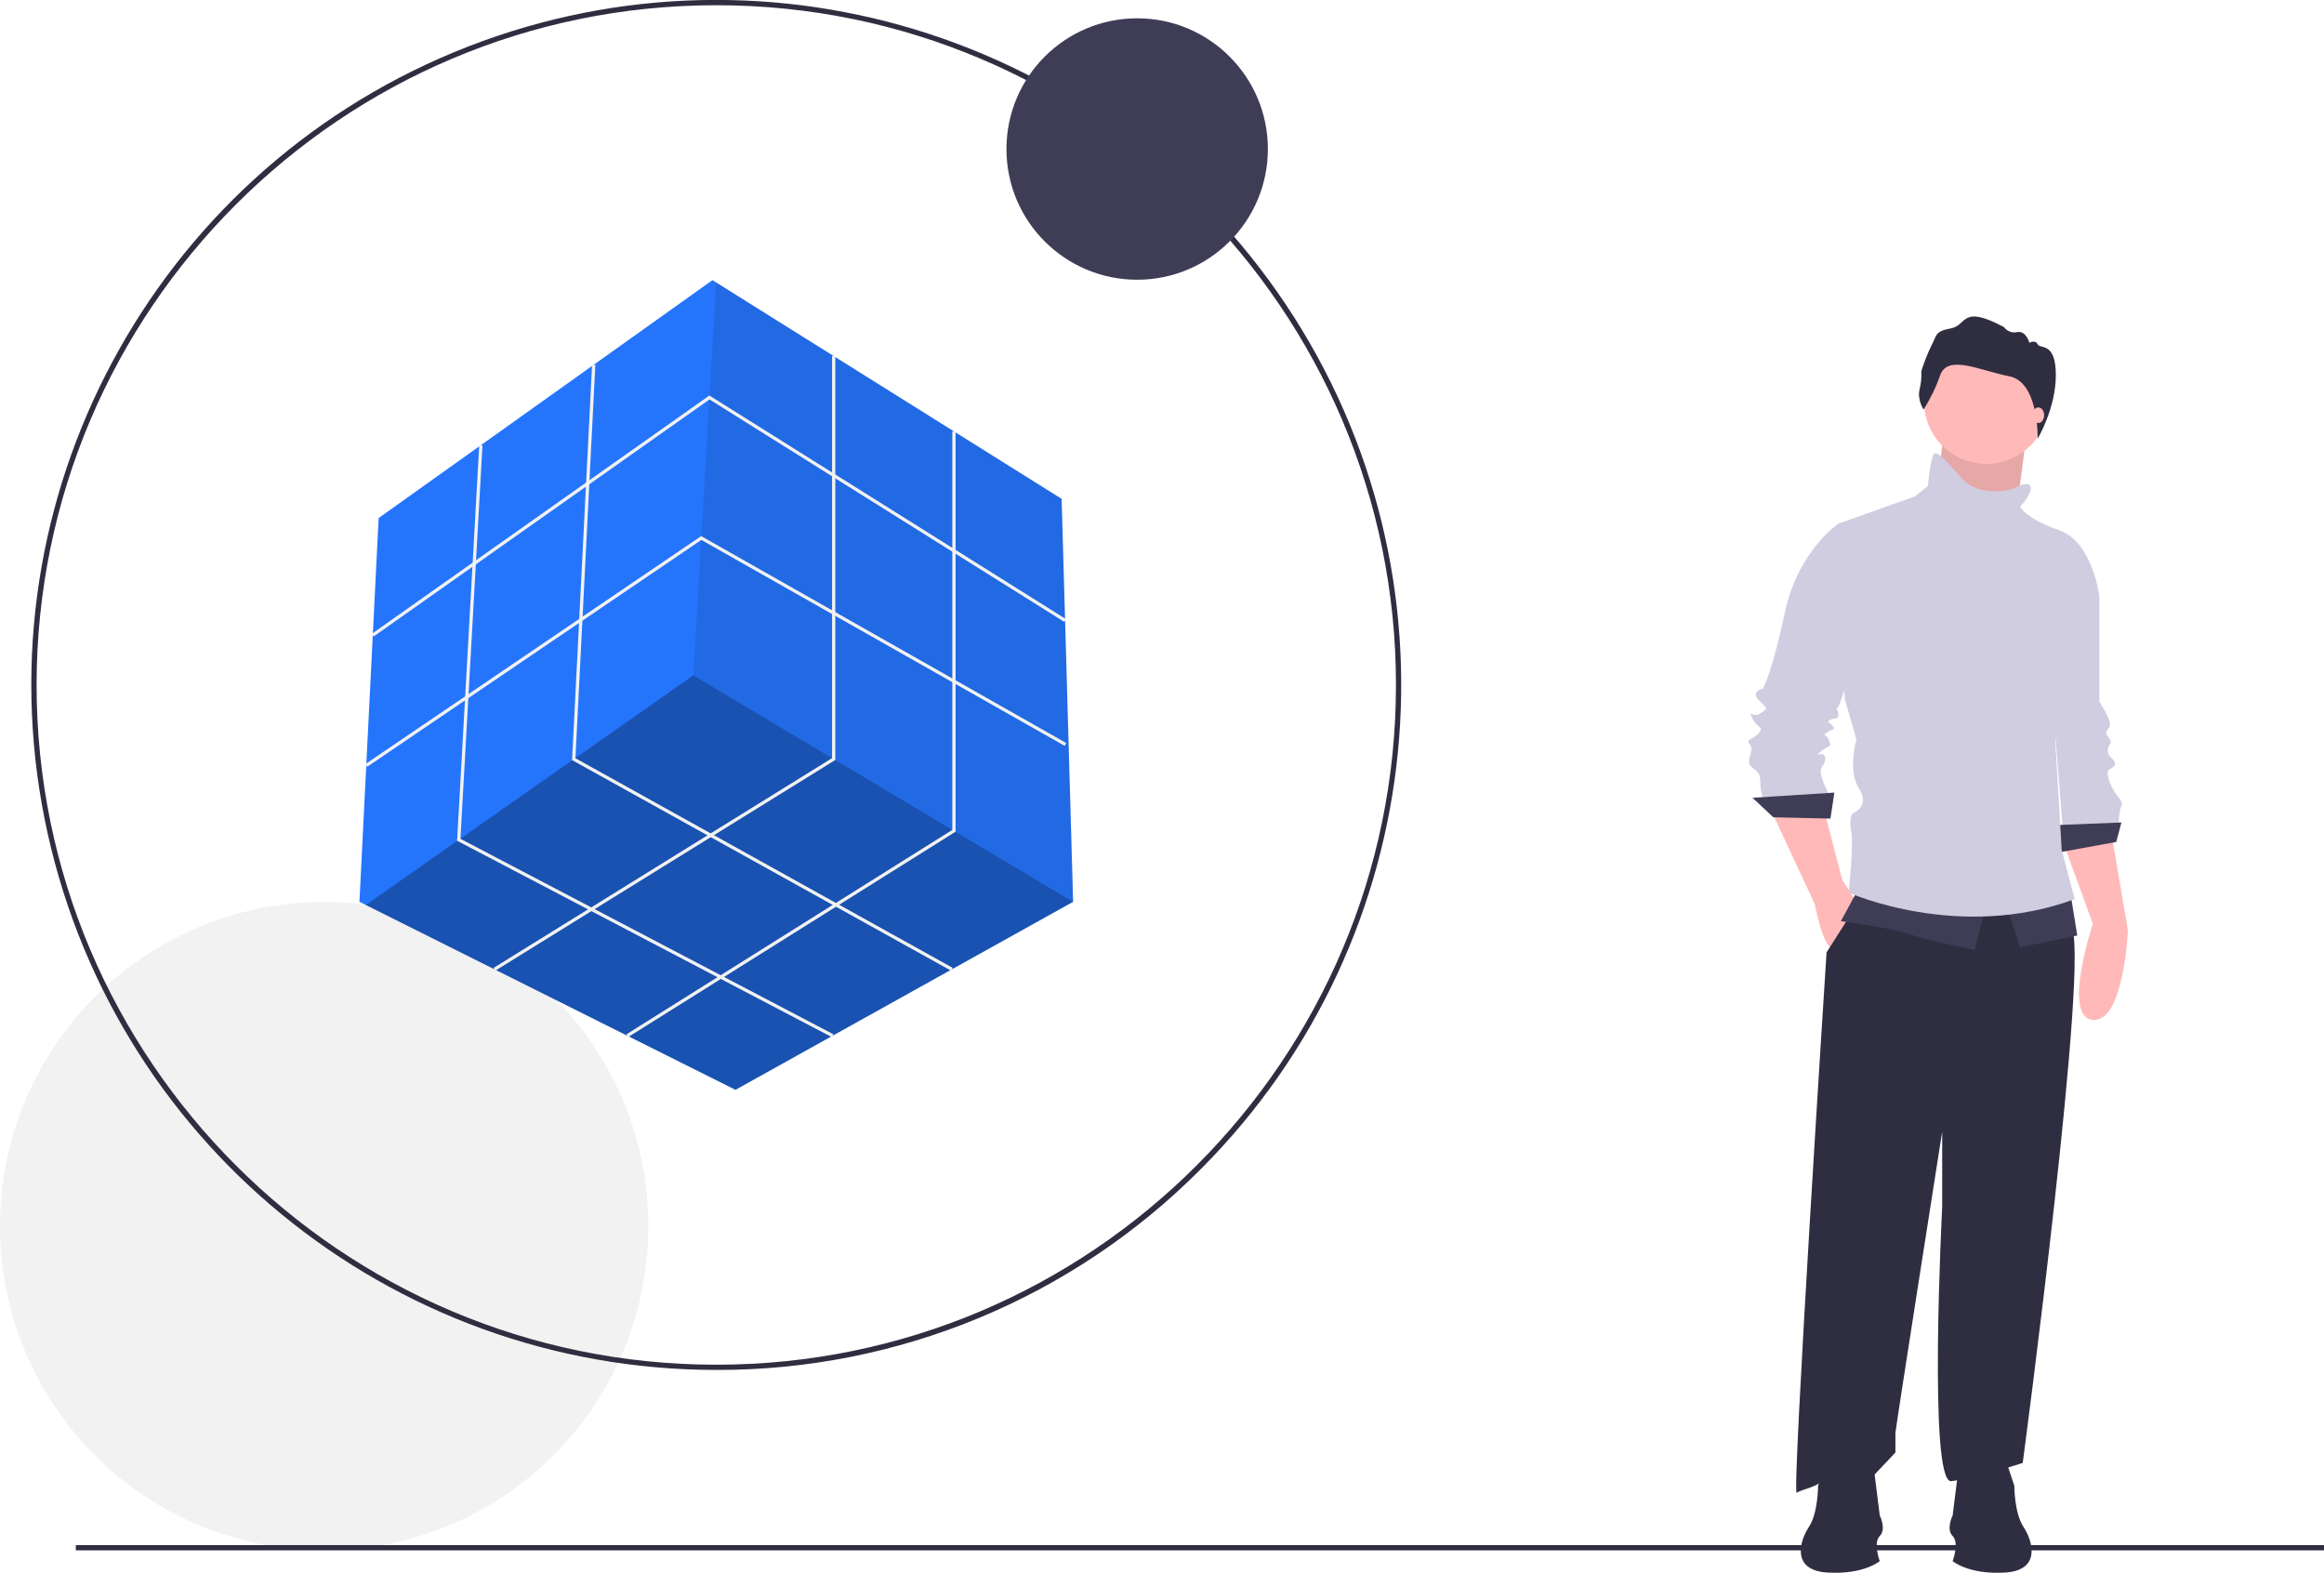
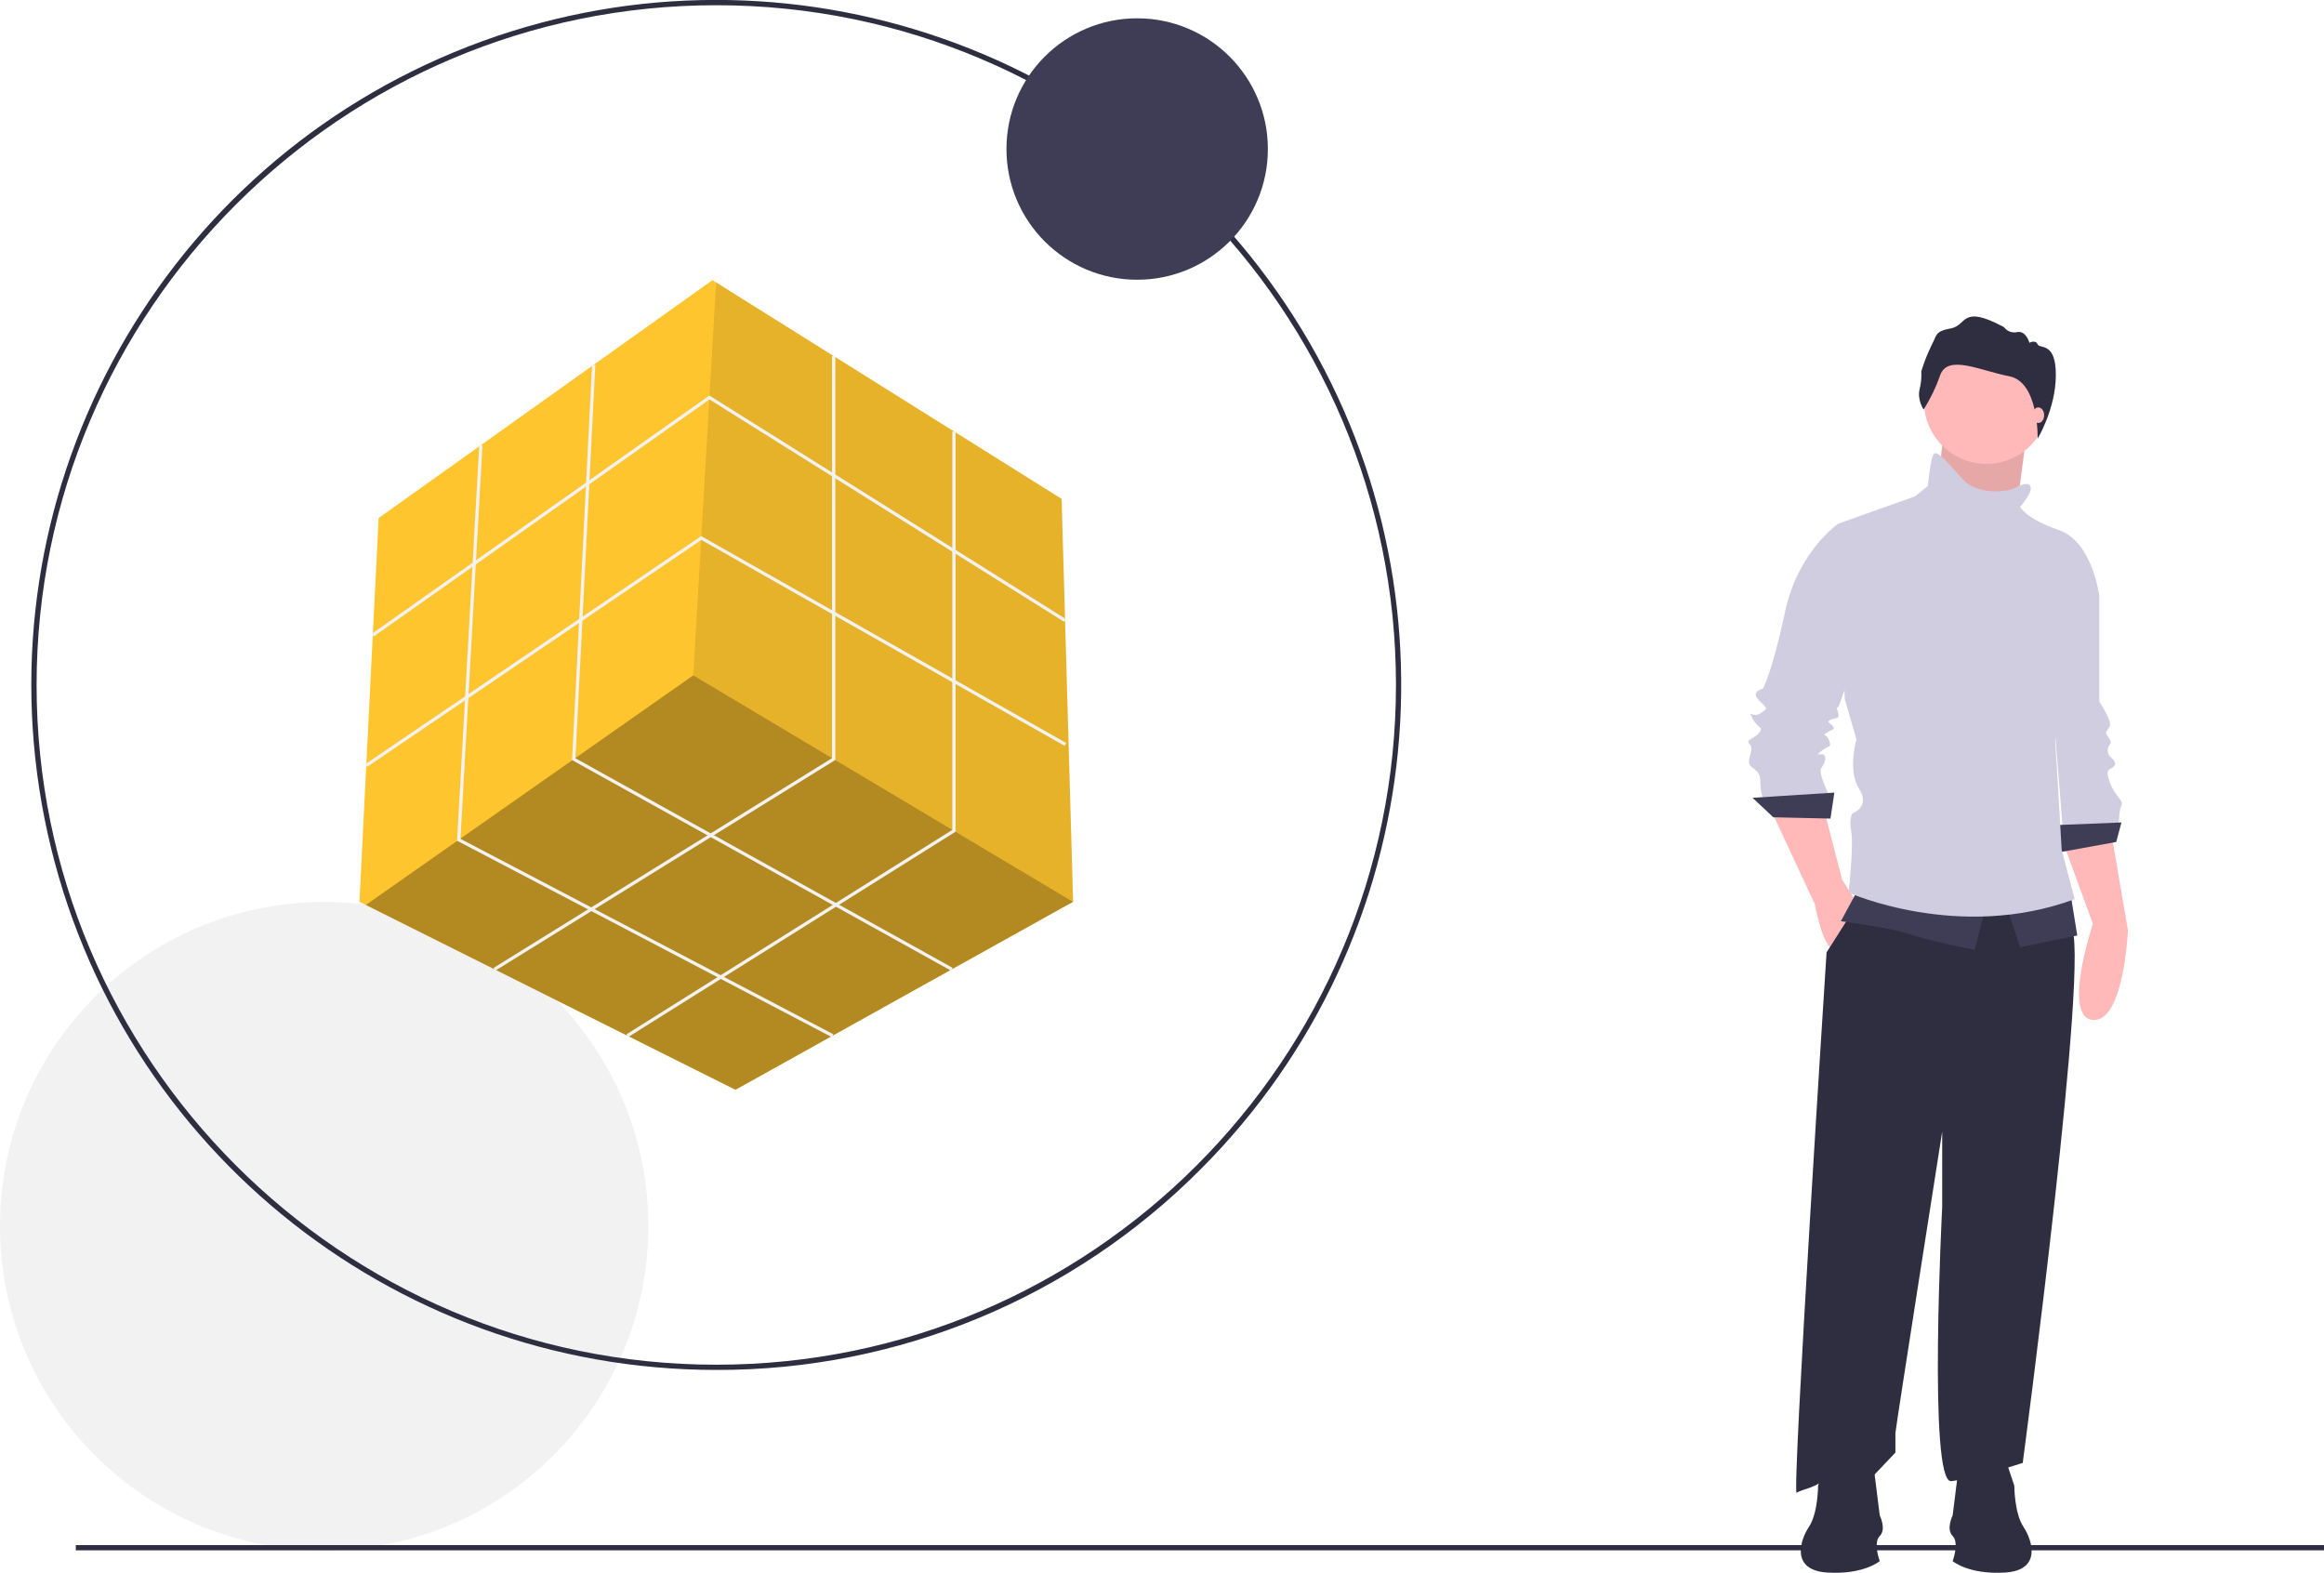
<svg xmlns="http://www.w3.org/2000/svg" id="e1d6a9e2-5d0a-4358-9625-bb79dd06fec3" data-name="Layer 1" width="996" height="674.005" viewBox="0 0 996 674.005">
  <circle cx="138.925" cy="525.449" r="138.925" fill="#f2f2f2" />
  <path d="M408.979,700.067a293.535,293.535,0,1,1,207.56-85.974A291.613,291.613,0,0,1,408.979,700.067Zm0-584.828c-160.62,0-291.294,130.673-291.294,291.294s130.674,291.294,291.294,291.294S700.272,567.152,700.272,406.532,569.598,115.238,408.979,115.238Z" transform="translate(-102 -112.9977)" fill="#2f2e41" />
-   <polygon points="459.908 386.443 459.875 386.46 315.201 467.019 156.779 387.808 154.049 386.443 162.271 222.003 305.334 120.05 306.913 121.037 454.975 213.781 459.908 386.443" fill="#2575fc" />
+   <polygon points="459.908 386.443 459.875 386.46 315.201 467.019 156.779 387.808 154.049 386.443 162.271 222.003 305.334 120.05 306.913 121.037 454.975 213.781 459.908 386.443" fill="#ffc52f" />
  <polygon points="459.875 386.46 315.201 467.019 156.779 387.808 297.112 289.424 459.875 386.46" opacity="0.3" />
  <polygon points="459.908 386.443 297.112 289.424 306.913 121.037 454.975 213.781 459.908 386.443" opacity="0.1" />
  <polygon points="160.165 272.745 159.361 271.607 304.021 169.5 456.834 265.309 456.094 266.49 304.066 171.173 160.165 272.745" fill="#f2f2f2" />
  <polygon points="157.361 328.61 156.579 327.458 300.505 229.743 300.882 229.957 456.963 318.417 456.275 319.629 300.571 231.382 157.361 328.61" fill="#f2f2f2" />
  <polygon points="212.276 415.965 211.542 414.781 356.595 324.9 356.595 152.594 357.988 152.594 357.988 325.676 212.276 415.965" fill="#f2f2f2" />
  <polygon points="269.209 444.428 268.469 443.248 408.138 355.645 408.138 184.879 409.531 184.879 409.531 356.416 269.209 444.428" fill="#f2f2f2" />
  <polygon points="407.612 415.982 245.176 325.73 245.199 325.296 253.75 156.281 255.141 156.352 246.612 324.933 408.289 414.764 407.612 415.982" fill="#f2f2f2" />
  <polygon points="356.507 444.455 195.895 360.288 195.92 359.841 205.388 190.742 206.779 190.82 197.337 359.471 357.154 443.221 356.507 444.455" fill="#f2f2f2" />
  <circle cx="487.357" cy="63.861" r="56.018" fill="#3f3d56" />
  <rect x="32.49" y="662.133" width="963.51" height="2.241" fill="#2f2e41" />
  <path d="M986.137,473.812l12.805,35.073s-13.361,40.084,0,41.197S1013.973,511.669,1013.973,511.669l-7.237-42.311Z" transform="translate(-102 -112.9977)" fill="#ffb9b9" />
  <path d="M992.261,359.128l9.464,9.464v45.094s5.567,8.351,4.454,10.578-2.227,2.227-1.113,3.897,2.227,2.784,1.113,3.897a4.175,4.175,0,0,0,0,5.01c1.113,1.113,3.34,2.784,1.67,4.454s-3.897.557-1.67,6.681,6.124,7.794,5.01,10.021-1.113,7.794-1.113,7.794l-23.939,3.34-5.01-62.909Z" transform="translate(-102 -112.9977)" fill="#d0cde1" />
  <polygon points="909.189 352.464 881.353 353.577 882.467 365.268 906.963 360.814 909.189 352.464" fill="#3f3d56" />
  <polygon points="832.641 187.953 829.3 221.357 863.26 226.367 865.765 207.16 868.271 187.953 832.641 187.953" fill="#ffb9b9" />
  <polygon points="832.641 187.953 829.3 221.357 863.26 226.367 865.765 207.16 868.271 187.953 832.641 187.953" opacity="0.1" />
  <path d="M860.875,459.894l18.928,40.64s3.34,18.928,8.351,19.485,10.021-19.485,10.021-19.485L891.495,489.957l-7.794-30.063Z" transform="translate(-102 -112.9977)" fill="#ffb9b9" />
  <path d="M900.402,496.638l-15.588,24.496S869.783,754.398,872.01,752.728s9.464-2.227,12.248-6.681,20.042,0,20.042,0l10.021-10.578V727.119c0-1.67,20.042-129.159,20.042-129.159V630.25s-6.124,118.581,3.897,117.468,30.619-7.794,30.619-7.794,29.506-221.574,20.599-229.925-12.805-27.279-12.805-27.279Z" transform="translate(-102 -112.9977)" fill="#2f2e41" />
  <circle cx="851.291" cy="172.087" r="26.722" fill="#ffb9b9" />
  <path d="M893.722,339.643l-3.897-2.227s-17.258,11.691-22.825,37.857-9.464,32.846-9.464,32.846-5.567,1.113-1.67,5.01,3.897,3.34.557,5.567-5.567-2.227-3.34,2.227,5.01,3.34,2.784,6.124-6.124,2.784-3.897,5.01-2.227,7.237.557,9.464,3.897,2.784,3.897,6.681a19.714,19.714,0,0,0,1.113,6.681h28.949s-5.567-10.578-3.897-12.805,2.227-4.454,1.113-5.567-4.454,1.113-1.113-1.67,4.454-1.113,3.34-4.454-3.34-1.67-1.113-3.34,3.897-1.113,2.784-2.784-3.34-1.67-1.113-2.784,3.897,0,3.34-2.784-1.113-1.67,0-2.784,12.805-38.97,12.805-40.084S893.722,339.643,893.722,339.643Z" transform="translate(-102 -112.9977)" fill="#d0cde1" />
  <polygon points="786.155 339.659 751.081 341.886 759.989 350.237 784.485 350.794 786.155 339.659" fill="#3f3d56" />
  <path d="M898.176,494.411,890.938,507.772s21.712,2.784,29.506,5.567,27.836,6.681,27.836,6.681l5.01-19.485Z" transform="translate(-102 -112.9977)" fill="#3f3d56" />
  <polygon points="859.641 387.537 865.765 405.909 890.261 400.898 887.477 383.64 859.641 387.537" fill="#3f3d56" />
  <path d="M971.662,320.715s-1.67-1.113-5.567,1.113-16.702,3.34-22.825-3.34S932.692,306.24,931.022,307.353s-2.784,13.918-2.784,13.918l-5.567,4.454L889.825,337.416l2.784,75.157,5.01,17.258s-3.897,13.361,1.113,21.155-2.784,10.578-2.784,10.578-1.67,2.227-.557,7.794-1.113,26.166-1.113,26.166,47.321,21.155,96.869,2.784l-5.567-21.155-2.784-47.321s2.784-7.794,2.227-11.134,16.702-50.105,16.702-50.105-2.784-23.382-17.258-28.393-16.702-10.021-16.702-10.021S974.446,322.942,971.662,320.715Z" transform="translate(-102 -112.9977)" fill="#d0cde1" />
  <path d="M926.383,288.508s-2.775-4.162-1.708-8.645a26.202,26.202,0,0,0,.747-7.791A77.116,77.116,0,0,1,929.905,260.758c2.241-4.056,1.174-5.763,8.218-7.044s4.162-10.46,22.734-.534a5.446,5.446,0,0,0,5.657,2.135c3.842-.747,5.23,4.589,5.23,4.589s2.562-1.494,3.522.64,7.81-1.281,7.81,13.127-7.794,27.279-7.794,27.279.571-24.237-12.13-26.692-26.362-9.606-29.671-.427A69.972,69.972,0,0,1,926.383,288.508Z" transform="translate(-102 -112.9977)" fill="#2f2e41" />
  <ellipse cx="873.559" cy="177.933" rx="2.505" ry="3.34" fill="#ffb9b9" />
  <path d="M961.363,737.951l3.915,11.746s0,11.746,3.915,17.619,7.831,18.598-7.831,19.577-22.513-4.894-22.513-4.894,2.936-7.831,0-10.767,0-8.809,0-8.809l2.936-23.492Z" transform="translate(-102 -112.9977)" fill="#2f2e41" />
  <path d="M885.093,737.951,881.178,749.697s0,11.746-3.915,17.619-7.831,18.598,7.831,19.577,22.513-4.894,22.513-4.894-2.936-7.831,0-10.767,0-8.809,0-8.809l-2.936-23.492Z" transform="translate(-102 -112.9977)" fill="#2f2e41" />
</svg>
